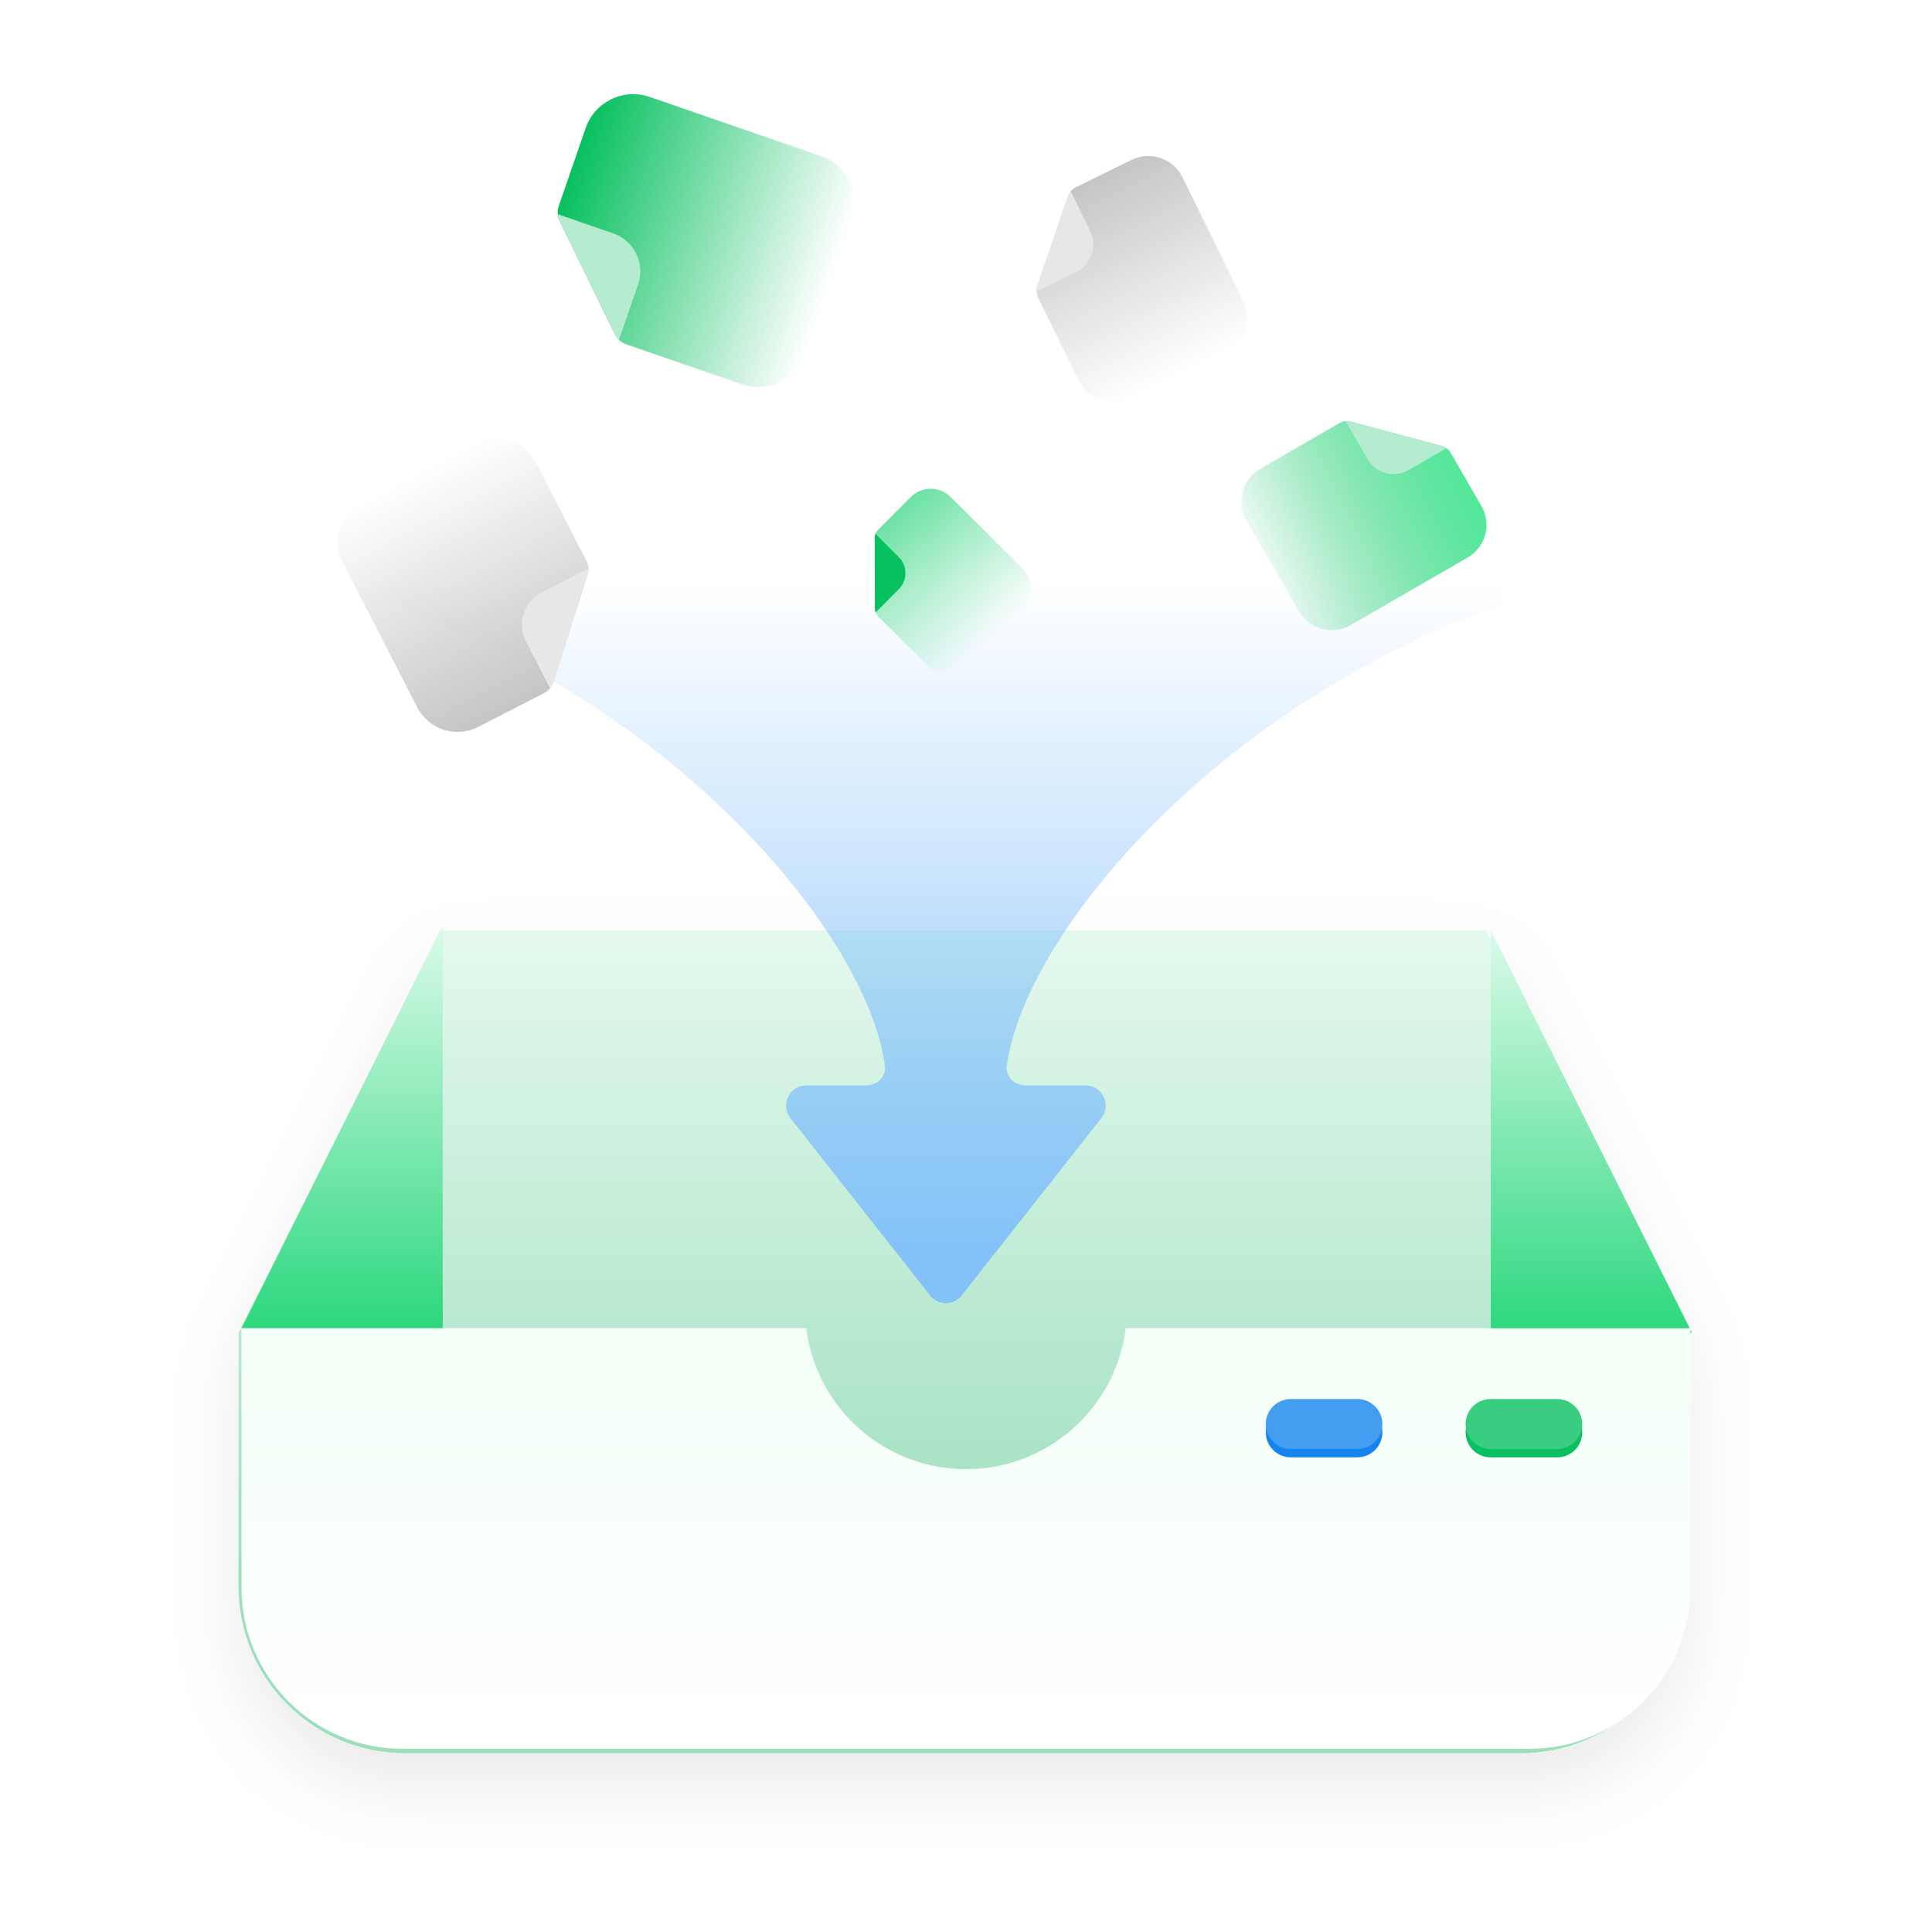
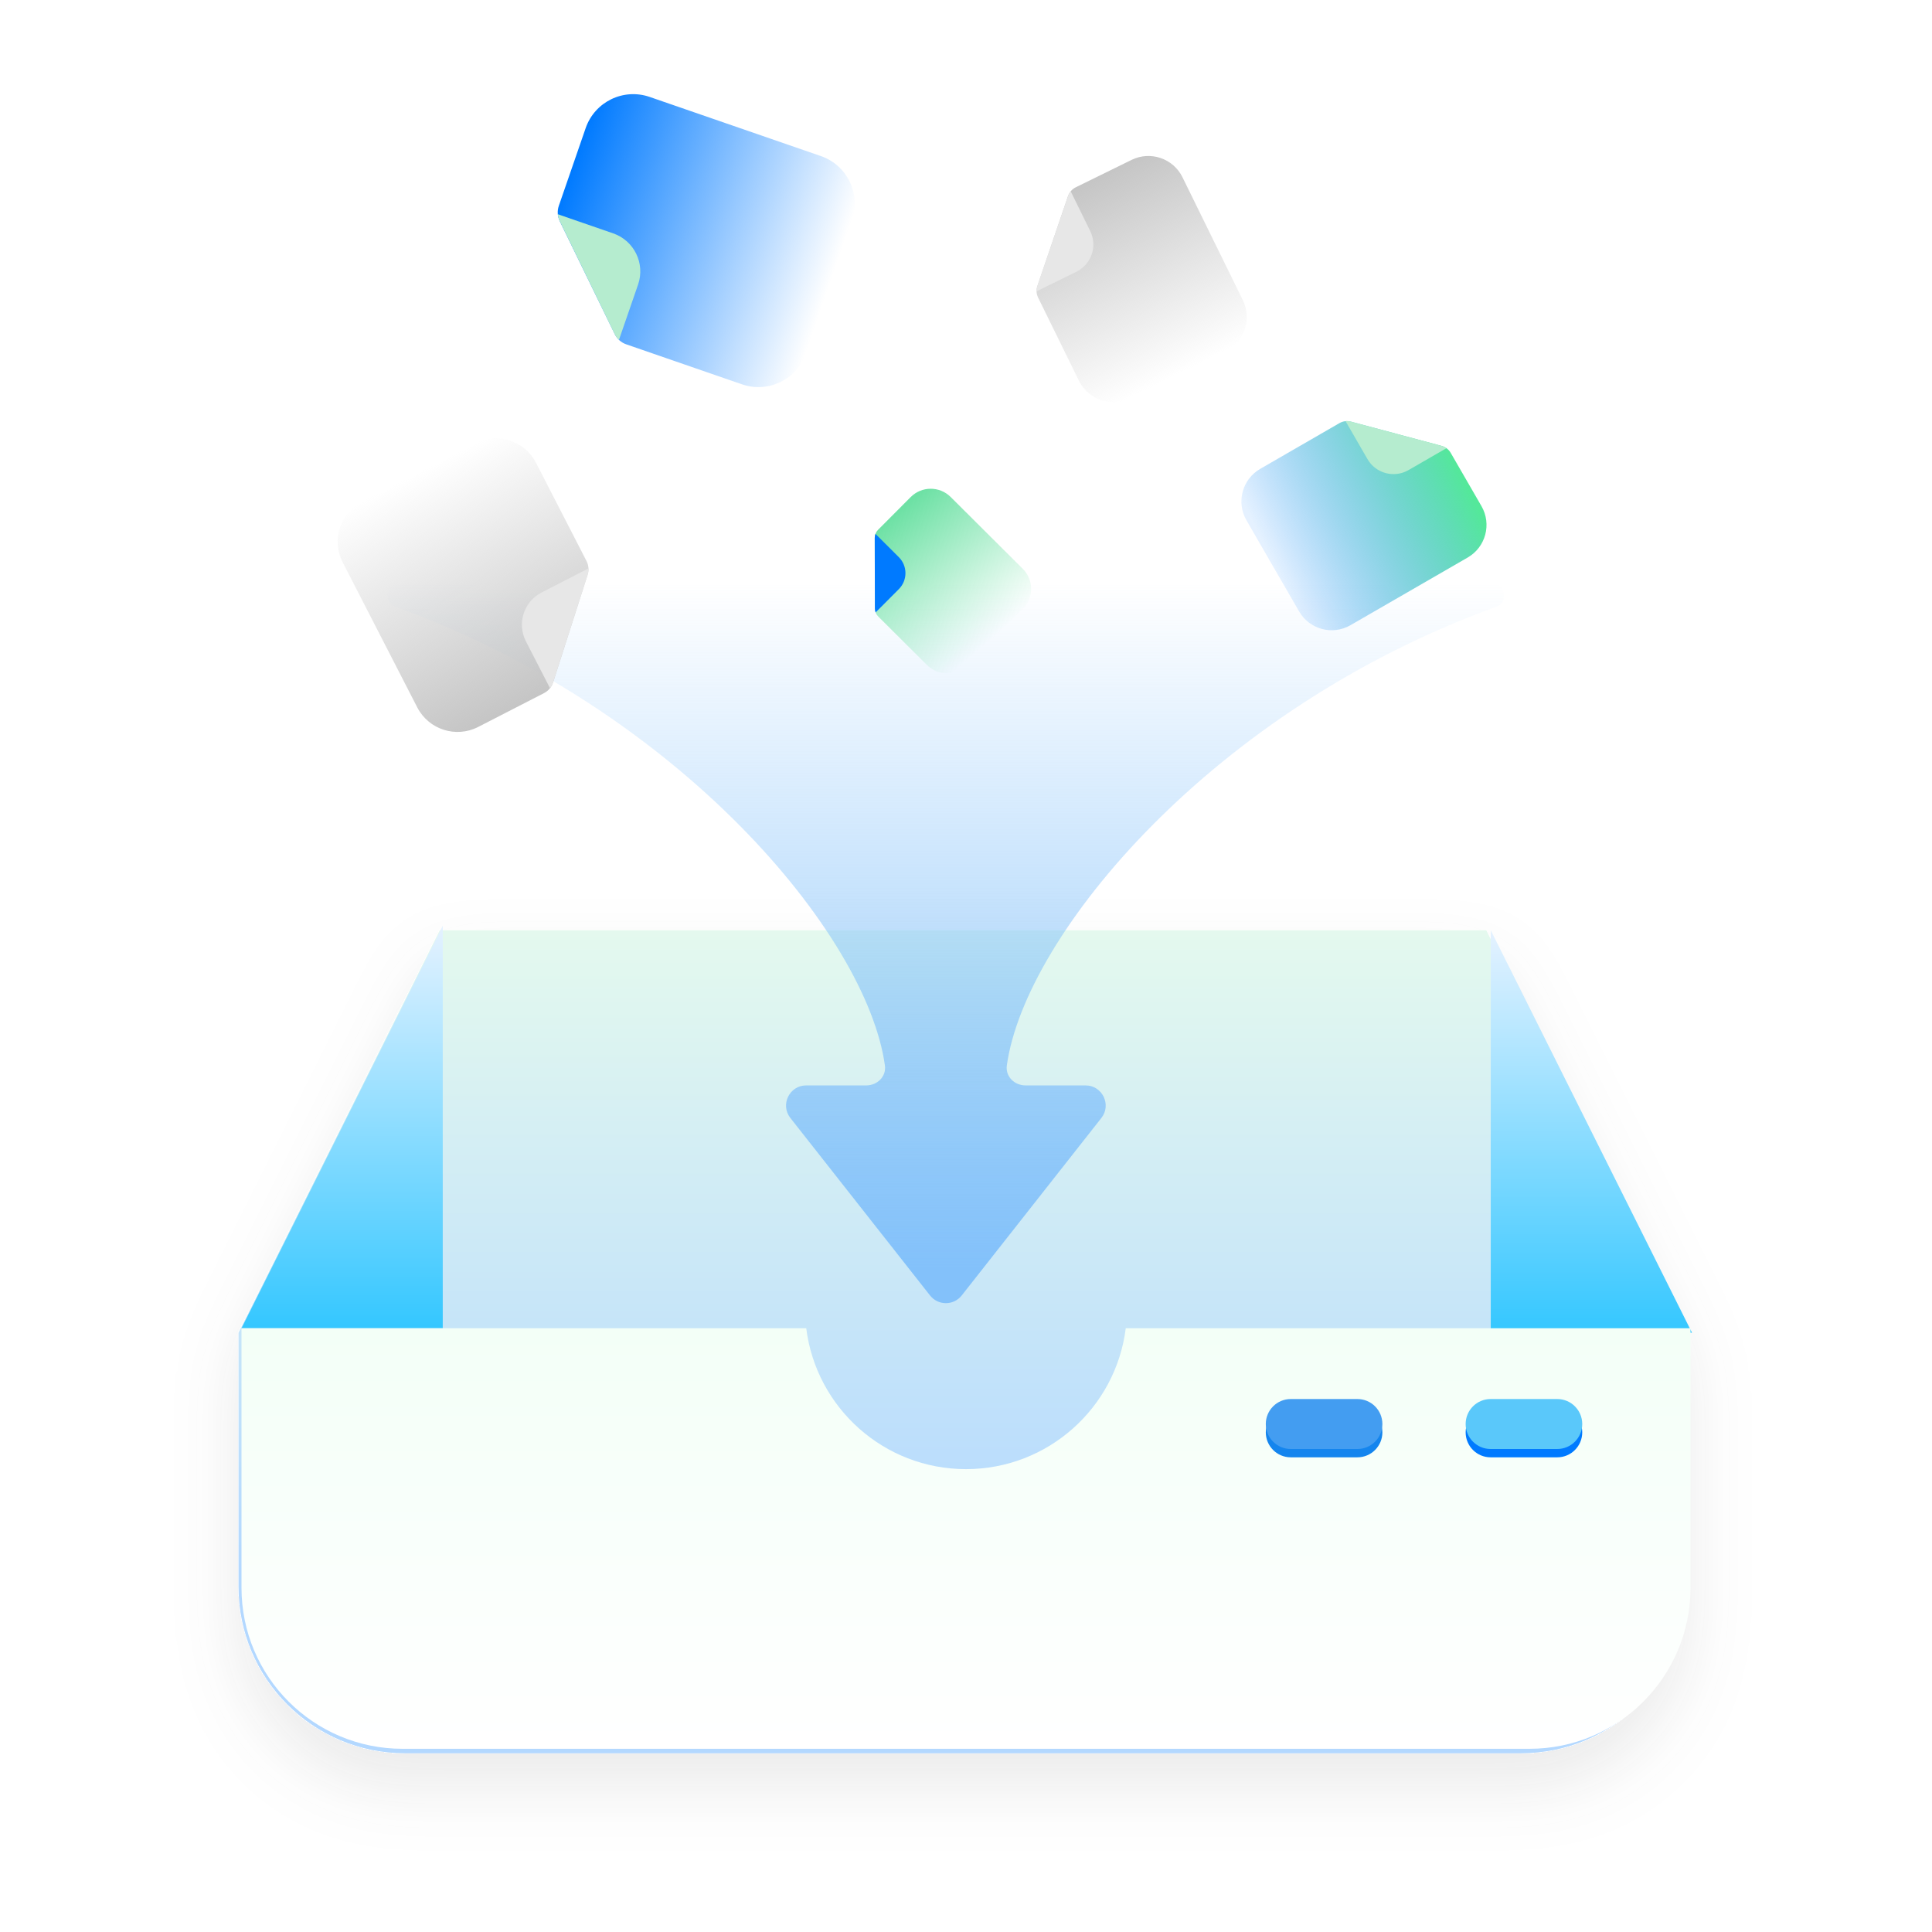
<svg xmlns="http://www.w3.org/2000/svg" width="162" height="162" viewBox="0 0 162 162" fill="none">
  <g filter="url(#filter0_d_6022_51731)">
    <path d="M36.875 78L20 111.75V133.047C20 140.76 26.253 147.013 33.965 147.013H80.75H127.534C135.247 147.013 141.5 140.76 141.5 133.047V111.75L124.625 78H80.75H36.875Z" fill="url(#paint0_linear_6022_51731)" />
  </g>
  <path d="M37.125 111.375V77.625L20.25 111.375H37.125Z" fill="url(#paint1_linear_6022_51731)" />
  <path d="M125 111.75V78L141.875 111.75H125Z" fill="url(#paint2_linear_6022_51731)" />
  <path d="M77.986 108.627L66.274 93.744C65.403 92.636 66.192 91.013 67.6 91.013H72.635C73.567 91.013 74.329 90.263 74.201 89.339C72.675 78.35 56.88 59.435 33.101 50.855C32.173 50.52 32.407 48.938 33.393 48.938H125.232C126.218 48.938 126.452 50.52 125.524 50.855C101.744 59.435 85.95 78.35 84.424 89.339C84.296 90.263 85.058 91.013 85.99 91.013H91.025C92.433 91.013 93.222 92.636 92.351 93.744L80.639 108.627C79.963 109.486 78.662 109.486 77.986 108.627Z" fill="url(#paint3_linear_6022_51731)" />
  <path fill-rule="evenodd" clip-rule="evenodd" d="M67.604 111.375H20.25V133.138C20.25 140.594 26.294 146.638 33.75 146.638H128.25C135.706 146.638 141.75 140.594 141.75 133.138V111.375H94.395C93.565 118.034 87.884 123.188 80.999 123.188C74.115 123.188 68.434 118.034 67.604 111.375Z" fill="url(#paint4_linear_6022_51731)" />
  <path d="M46.937 18.544C46.741 18.141 46.713 17.677 46.859 17.254L49.11 10.738C49.871 8.535 52.273 7.367 54.475 8.127L68.83 13.086C71.033 13.847 72.201 16.249 71.441 18.451L67.584 29.616C66.823 31.819 64.421 32.987 62.219 32.226L52.512 28.873C52.089 28.727 51.741 28.419 51.545 28.017L46.937 18.544Z" fill="url(#paint5_linear_6022_51731)" />
  <mask id="mask0_6022_51731" style="mask-type:alpha" maskUnits="userSpaceOnUse" x="46" y="7" width="26" height="26">
    <path d="M46.937 18.544C46.741 18.141 46.713 17.677 46.859 17.254L49.11 10.738C49.871 8.535 52.273 7.367 54.475 8.127L68.83 13.086C71.033 13.847 72.201 16.249 71.441 18.451L67.584 29.616C66.823 31.819 64.421 32.987 62.219 32.226L52.512 28.873C52.089 28.727 51.741 28.419 51.545 28.017L46.937 18.544Z" fill="#D9D9D9" />
  </mask>
  <g mask="url(#mask0_6022_51731)">
    <path d="M43.876 25.89L46.631 17.915L51.416 19.568C53.178 20.177 54.113 22.098 53.504 23.86L51.851 28.645L43.876 25.89Z" fill="#B5ECCF" />
  </g>
  <path d="M89.557 16.439C89.666 16.118 89.899 15.854 90.203 15.705L94.883 13.407C96.465 12.63 98.377 13.283 99.153 14.864L104.217 25.175C104.993 26.756 104.341 28.668 102.759 29.445L94.74 33.383C93.158 34.16 91.246 33.507 90.469 31.925L87.046 24.953C86.897 24.65 86.874 24.299 86.984 23.979L89.557 16.439Z" fill="url(#paint6_linear_6022_51731)" />
  <mask id="mask1_6022_51731" style="mask-type:alpha" maskUnits="userSpaceOnUse" x="86" y="13" width="19" height="21">
    <path d="M89.557 16.439C89.666 16.118 89.899 15.854 90.203 15.705L94.883 13.407C96.465 12.63 98.377 13.283 99.153 14.864L104.217 25.175C104.993 26.756 104.341 28.668 102.759 29.445L94.74 33.383C93.158 34.16 91.246 33.507 90.469 31.925L87.046 24.953C86.897 24.65 86.874 24.299 86.984 23.979L89.557 16.439Z" fill="#D9D9D9" />
  </mask>
  <g mask="url(#mask1_6022_51731)">
    <path d="M84 18.751L89.728 15.938L91.416 19.375C92.037 20.64 91.515 22.17 90.25 22.791L86.813 24.479L84 18.751Z" fill="#E7E7E7" />
  </g>
  <path d="M46.373 57.229C46.25 57.612 45.98 57.931 45.621 58.116L40.1 60.953C38.234 61.912 35.944 61.177 34.986 59.311L28.735 47.149C27.777 45.284 28.512 42.994 30.378 42.035L39.837 37.174C41.702 36.215 43.992 36.95 44.951 38.816L49.178 47.039C49.362 47.398 49.396 47.815 49.273 48.198L46.373 57.229Z" fill="url(#paint7_linear_6022_51731)" />
  <mask id="mask2_6022_51731" style="mask-type:alpha" maskUnits="userSpaceOnUse" x="28" y="36" width="22" height="26">
    <path d="M46.373 57.229C46.25 57.612 45.98 57.931 45.621 58.116L40.1 60.953C38.234 61.912 35.944 61.177 34.986 59.311L28.735 47.149C27.777 45.284 28.512 42.994 30.378 42.035L39.837 37.174C41.702 36.215 43.992 36.95 44.951 38.816L49.178 47.039C49.362 47.398 49.396 47.815 49.273 48.198L46.373 57.229Z" fill="#D9D9D9" />
  </mask>
  <g mask="url(#mask2_6022_51731)">
    <path d="M52.938 54.356L46.181 57.828L44.098 53.774C43.331 52.282 43.919 50.45 45.411 49.683L49.465 47.599L52.938 54.356Z" fill="#E7E7E7" />
  </g>
  <path d="M120.88 37.389C121.203 37.476 121.479 37.687 121.646 37.977L124.223 42.44C125.093 43.948 124.577 45.877 123.069 46.747L113.238 52.423C111.729 53.294 109.801 52.777 108.93 51.269L104.515 43.623C103.645 42.115 104.161 40.186 105.67 39.315L112.317 35.477C112.607 35.31 112.951 35.265 113.274 35.351L120.88 37.389Z" fill="url(#paint8_linear_6022_51731)" />
  <mask id="mask3_6022_51731" style="mask-type:alpha" maskUnits="userSpaceOnUse" x="104" y="35" width="21" height="18">
    <path d="M120.88 37.389C121.203 37.476 121.479 37.687 121.646 37.977L124.223 42.44C125.093 43.948 124.577 45.877 123.069 46.747L113.238 52.423C111.729 53.294 109.801 52.777 108.93 51.269L104.515 43.623C103.645 42.115 104.161 40.186 105.67 39.315L112.317 35.477C112.607 35.31 112.951 35.265 113.274 35.351L120.88 37.389Z" fill="#D9D9D9" />
  </mask>
  <g mask="url(#mask3_6022_51731)">
    <path d="M118.231 32.063L121.385 37.524L118.108 39.416C116.901 40.113 115.358 39.7 114.662 38.493L112.77 35.216L118.231 32.063Z" fill="#B5ECCF" />
  </g>
  <path d="M73.348 45.098C73.348 44.847 73.447 44.605 73.625 44.427L76.36 41.681C77.285 40.752 78.786 40.749 79.715 41.674L85.764 47.699C86.692 48.624 86.695 50.126 85.771 51.054L81.085 55.759C80.16 56.687 78.658 56.69 77.73 55.766L73.639 51.691C73.461 51.514 73.361 51.273 73.36 51.021L73.348 45.098Z" fill="url(#paint9_linear_6022_51731)" />
  <mask id="mask4_6022_51731" style="mask-type:alpha" maskUnits="userSpaceOnUse" x="73" y="40" width="14" height="17">
    <path d="M73.348 45.098C73.348 44.847 73.447 44.605 73.625 44.427L76.36 41.681C77.285 40.752 78.786 40.749 79.715 41.674L85.764 47.699C86.692 48.624 86.695 50.126 85.771 51.054L81.085 55.759C80.16 56.687 78.658 56.69 77.73 55.766L73.639 51.691C73.461 51.514 73.361 51.273 73.36 51.021L73.348 45.098Z" fill="#D9D9D9" />
  </mask>
  <g mask="url(#mask4_6022_51731)">
-     <path d="M70 48.066L73.347 44.705L75.364 46.714C76.107 47.453 76.109 48.655 75.37 49.397L73.361 51.414L70 48.066Z" fill="#07C05F" />
+     <path d="M70 48.066L73.347 44.705L75.364 46.714C76.107 47.453 76.109 48.655 75.37 49.397L73.361 51.414L70 48.066Z" fill="#007AFF" />
  </g>
  <path d="M106.138 120.103C106.138 118.946 107.076 118.009 108.233 118.009H113.819C114.976 118.009 115.914 118.946 115.914 120.103V120.103C115.914 121.26 114.976 122.198 113.819 122.198H108.233C107.076 122.198 106.138 121.26 106.138 120.103V120.103Z" fill="#1485EE" />
-   <path d="M122.896 120.103C122.896 118.946 123.834 118.009 124.991 118.009H130.578C131.734 118.009 132.672 118.946 132.672 120.103V120.103C132.672 121.26 131.734 122.198 130.578 122.198H124.991C123.834 122.198 122.896 121.26 122.896 120.103V120.103Z" fill="#07C05F" />
+   <path d="M122.896 120.103C122.896 118.946 123.834 118.009 124.991 118.009H130.578C131.734 118.009 132.672 118.946 132.672 120.103V120.103C132.672 121.26 131.734 122.198 130.578 122.198H124.991C123.834 122.198 122.896 121.26 122.896 120.103V120.103Z" fill="#007AFF" />
  <rect x="106.138" y="117.31" width="9.776" height="4.19" rx="2.095" fill="#439DF1" />
-   <rect x="122.896" y="117.31" width="9.776" height="4.19" rx="2.095" fill="#39CD80" />
+   <rect x="122.896" y="117.31" width="9.776" height="4.19" rx="2.095" fill="#5AC8FA" />
  <defs>
    <filter id="filter0_d_6022_51731" x="14.414" y="75.207" width="132.672" height="80.185" filterUnits="userSpaceOnUse" color-interpolation-filters="sRGB">
      <feFlood flood-opacity="0" result="BackgroundImageFix" />
      <feColorMatrix in="SourceAlpha" type="matrix" values="0 0 0 0 0 0 0 0 0 0 0 0 0 0 0 0 0 0 127 0" result="hardAlpha" />
      <feOffset dy="2.793" />
      <feGaussianBlur stdDeviation="2.793" />
      <feComposite in2="hardAlpha" operator="out" />
      <feColorMatrix type="matrix" values="0 0 0 0 0.193 0 0 0 0 0.193 0 0 0 0 0.193 0 0 0 0.1 0" />
      <feBlend mode="normal" in2="BackgroundImageFix" result="effect1_dropShadow_6022_51731" />
      <feBlend mode="normal" in="SourceGraphic" in2="effect1_dropShadow_6022_51731" result="shape" />
    </filter>
    <linearGradient id="paint0_linear_6022_51731" x1="80.75" y1="78" x2="80.75" y2="132" gradientUnits="userSpaceOnUse">
      <stop stop-color="#E4F9EE" />
-       <stop offset="1" stop-color="#9EDEBD" />
+       <stop offset="1" stop-color="#B3D8FF" />
    </linearGradient>
    <linearGradient id="paint1_linear_6022_51731" x1="28.688" y1="77.625" x2="28.688" y2="111.375" gradientUnits="userSpaceOnUse">
-       <stop stop-color="#DBFAE9" />
-       <stop offset="1" stop-color="#2CD87E" />
+       <stop stop-color="#E5F2FF" />
+       <stop offset="1" stop-color="#34C7FF" />
    </linearGradient>
    <linearGradient id="paint2_linear_6022_51731" x1="133.438" y1="78" x2="133.438" y2="111.75" gradientUnits="userSpaceOnUse">
-       <stop stop-color="#DBFAE9" />
-       <stop offset="1" stop-color="#2CD87E" />
+       <stop stop-color="#E5F2FF" />
+       <stop offset="1" stop-color="#34C7FF" />
    </linearGradient>
    <linearGradient id="paint3_linear_6022_51731" x1="79.312" y1="106.312" x2="79.312" y2="48.938" gradientUnits="userSpaceOnUse">
      <stop stop-color="#83C1FA" />
      <stop offset="1" stop-color="#83C1FA" stop-opacity="0" />
    </linearGradient>
    <linearGradient id="paint4_linear_6022_51731" x1="81" y1="111.375" x2="81" y2="146.638" gradientUnits="userSpaceOnUse">
      <stop stop-color="#F3FFF7" />
      <stop offset="1" stop-color="white" />
    </linearGradient>
    <linearGradient id="paint5_linear_6022_51731" x1="47.182" y1="16.32" x2="69.512" y2="24.034" gradientUnits="userSpaceOnUse">
-       <stop stop-color="#07C05F" />
-       <stop offset="1" stop-color="#07C05F" stop-opacity="0" />
+       <stop stop-color="#007AFF" />
+       <stop offset="1" stop-color="#007AFF" stop-opacity="0" />
    </linearGradient>
    <linearGradient id="paint6_linear_6022_51731" x1="90.874" y1="15.376" x2="98.749" y2="31.414" gradientUnits="userSpaceOnUse">
      <stop stop-color="#C5C5C5" />
      <stop offset="1" stop-color="#C5C5C5" stop-opacity="0" />
    </linearGradient>
    <linearGradient id="paint7_linear_6022_51731" x1="44.83" y1="58.523" x2="35.107" y2="39.604" gradientUnits="userSpaceOnUse">
      <stop stop-color="#C5C5C5" />
      <stop offset="1" stop-color="#C5C5C5" stop-opacity="0" />
    </linearGradient>
    <linearGradient id="paint8_linear_6022_51731" x1="121.732" y1="38.126" x2="105.974" y2="45.824" gradientUnits="userSpaceOnUse">
      <stop stop-color="#54E89A" />
-       <stop offset="1" stop-color="#07C05F" stop-opacity="0.1" />
+       <stop offset="1" stop-color="#007AFF" stop-opacity="0.1" />
    </linearGradient>
    <linearGradient id="paint9_linear_6022_51731" x1="73.656" y1="44.395" x2="82.245" y2="54.373" gradientUnits="userSpaceOnUse">
      <stop stop-color="#6EE1A5" />
      <stop offset="1" stop-color="#6EE1A5" stop-opacity="0" />
    </linearGradient>
  </defs>
</svg>
